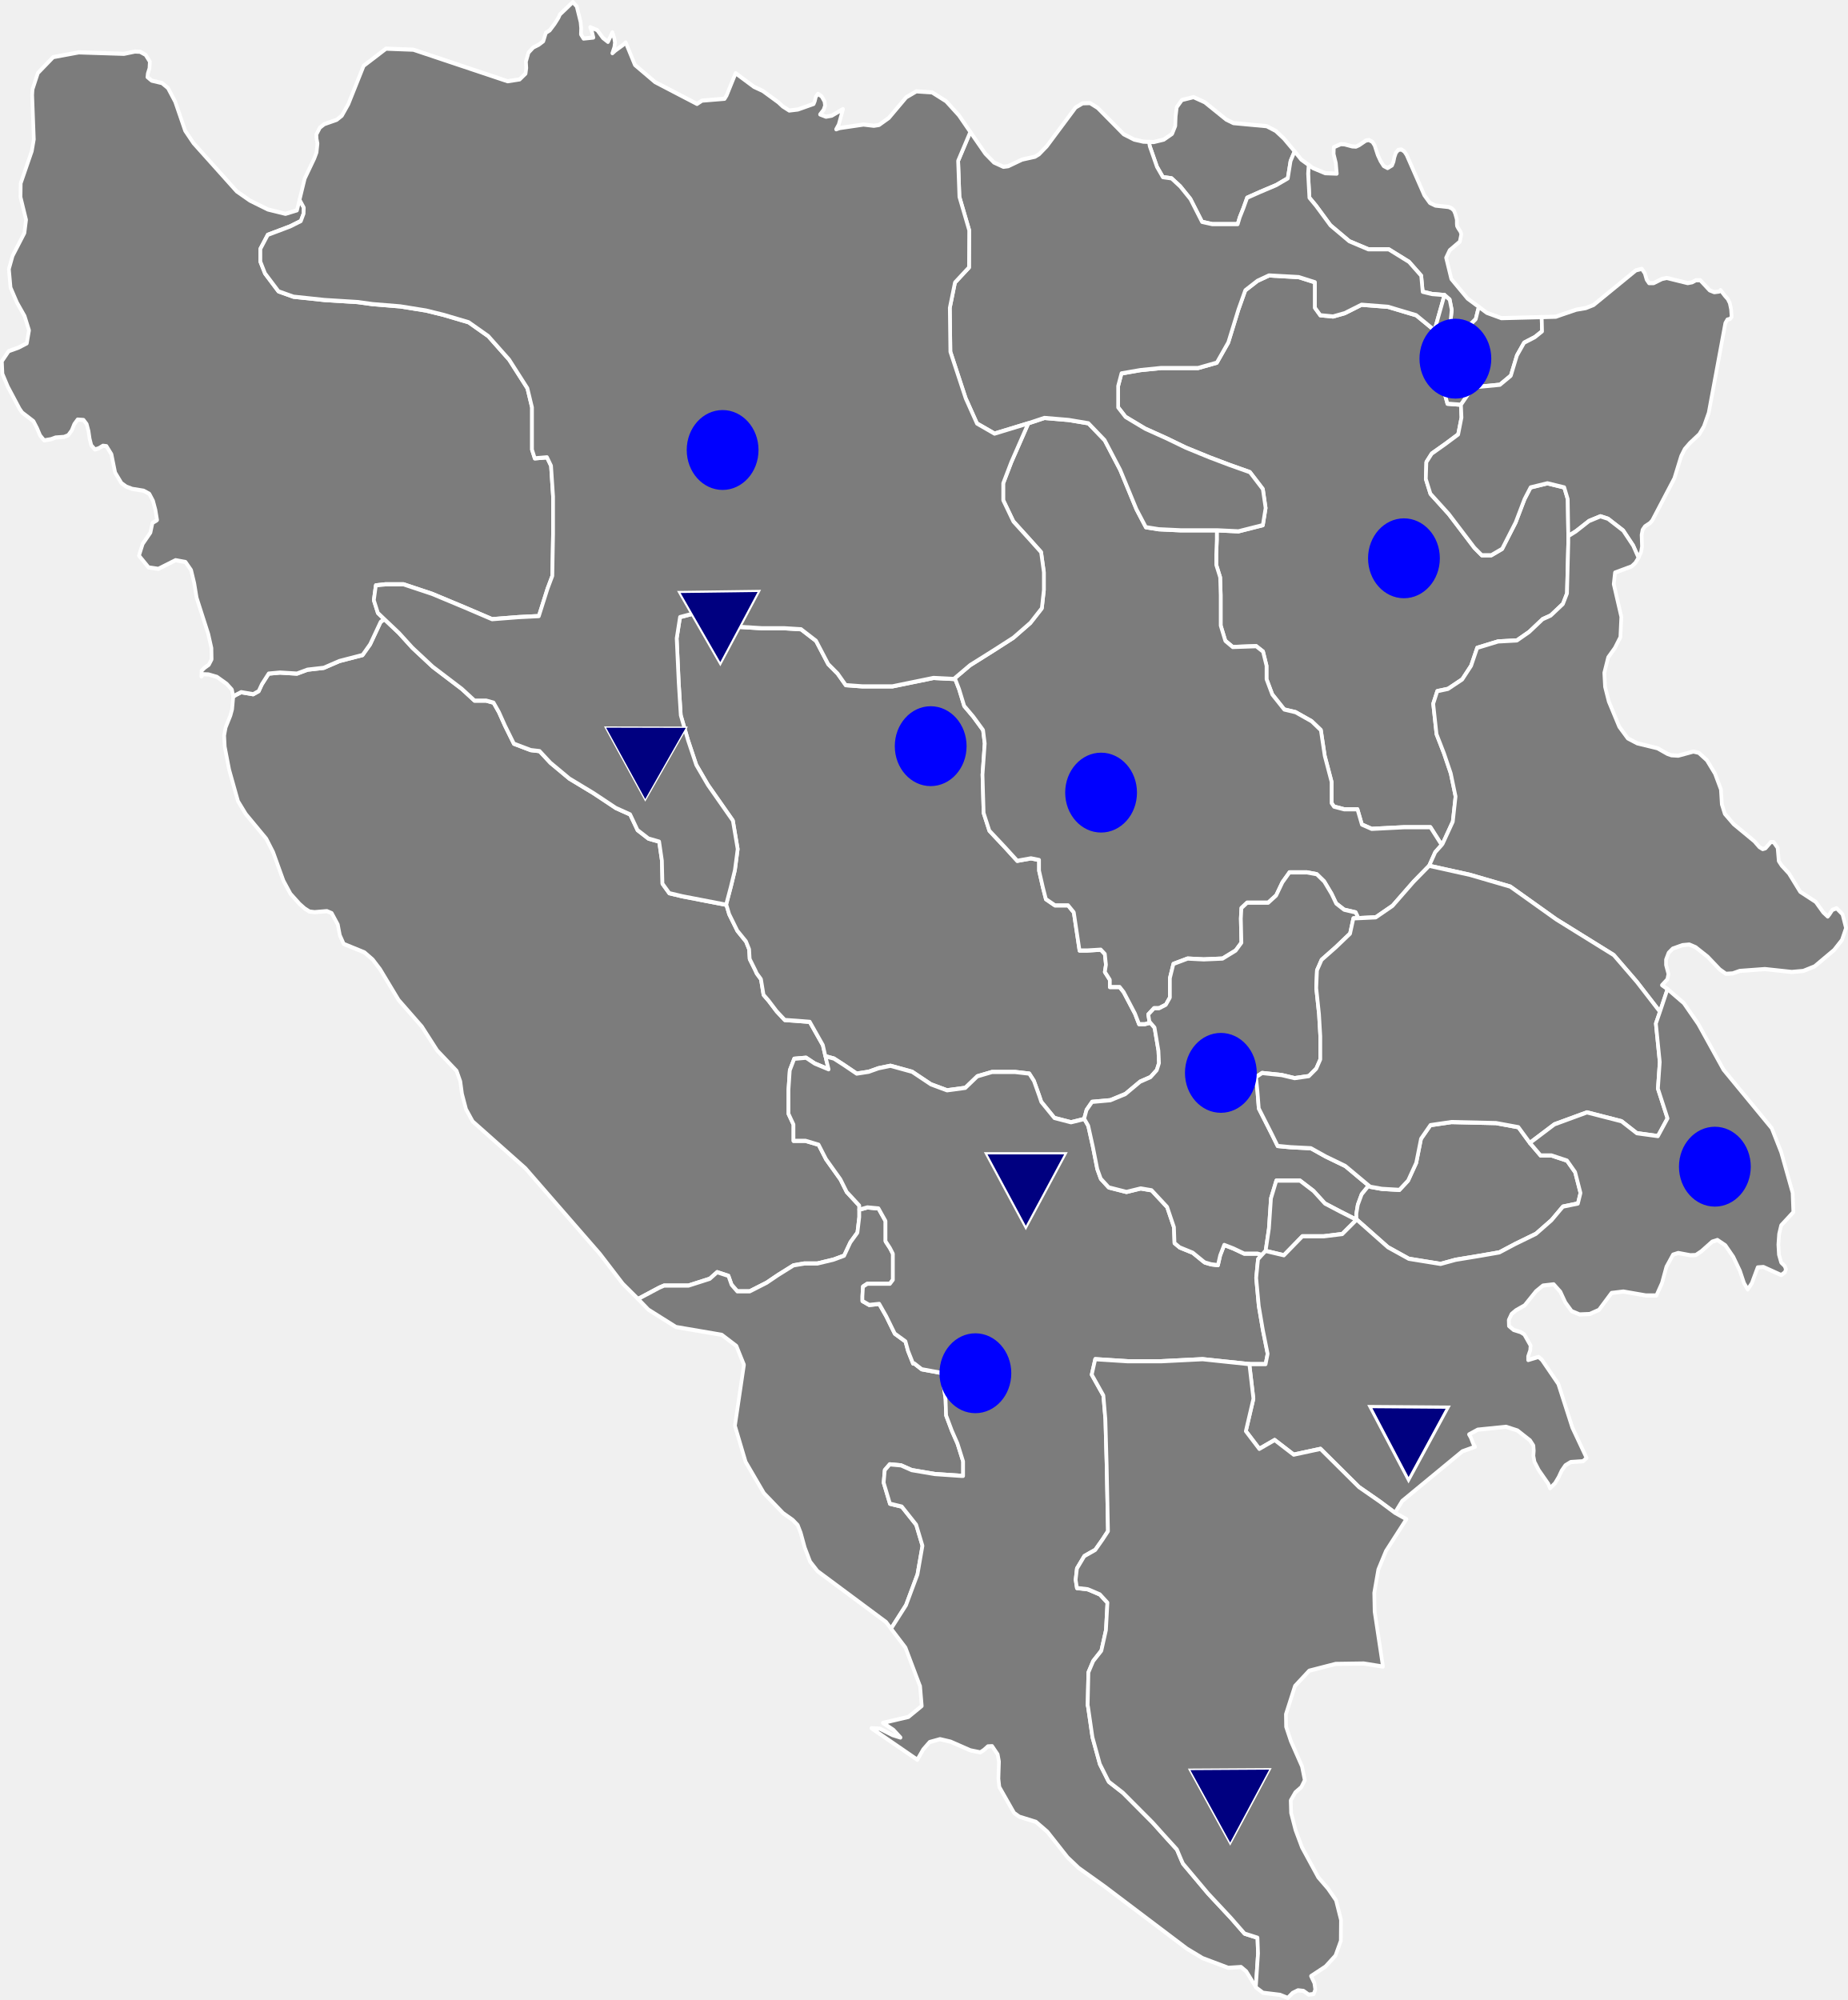
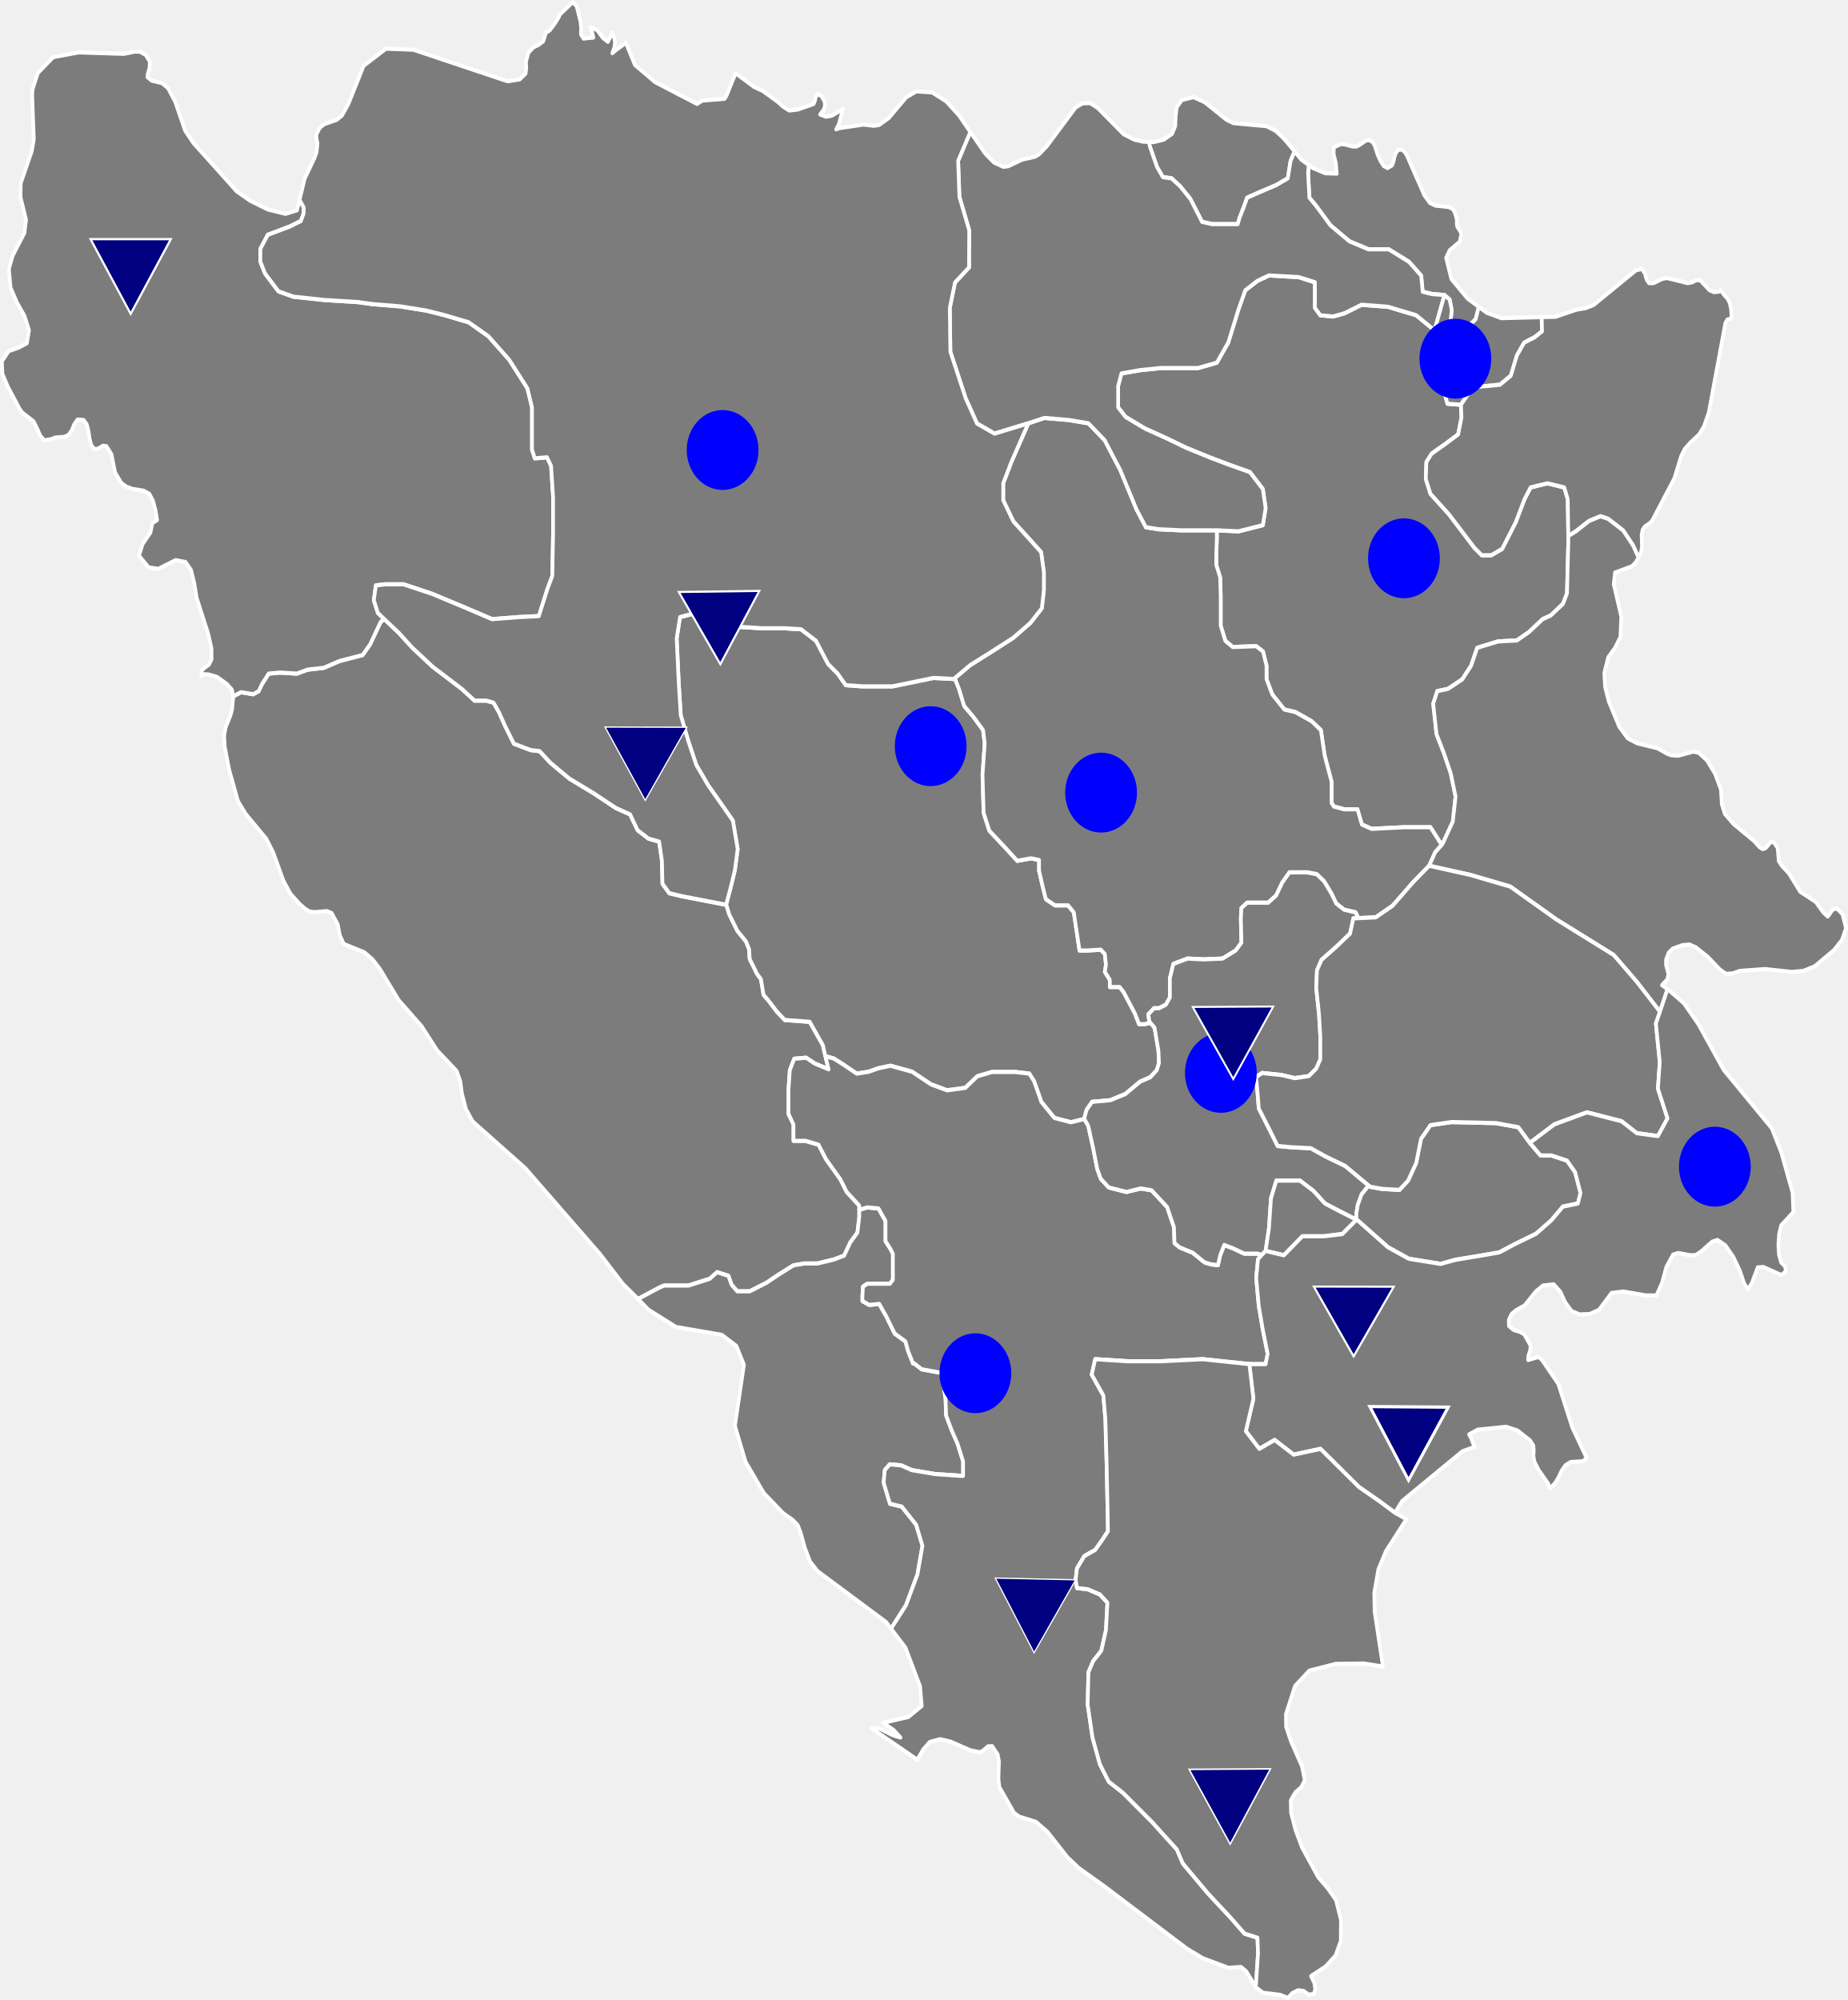
<svg xmlns="http://www.w3.org/2000/svg" width="208.005mm" height="225.129mm" viewBox="0 0 208.005 225.129" version="1.1" id="svg8">
  <defs id="defs2" />
  <g transform="translate(-1.340201,-50.0315)" id="layer1">
    <g style="fill:#7c7c7c;stroke:#ffffff;stroke-width:2;stroke-linecap:round;stroke-linejoin:round" id="g60" transform="matrix(0.208005,0,0,0.2320917,1.340201,50.03149)">
      <path name="West Bosnia" id="Zapadni_Bosna" d="m 393,438.6 1.6,4.8 4.4,8 4.7,5.2 1.7,3.8 0.3,4.7 3.1,5.6 0.7,1.4 2.3,2.8 1.4,7.6 2.7,2.8 4.4,5.2 4.4,4.2 6.4,0.4 7.1,0.5 7.1,11.3 1.4,5.5 h 0.1 l 0.2,1.1 1.4,5.1 -7.5,-2.8 -4.7,-2.8 -6.4,0.5 -2.4,5.6 -0.7,9.4 v 11.7 l 2.7,5.2 v 7.9 h 6.5 l 7.1,1.9 4,7 7.8,9.8 3.4,6.1 3,2.9 3.8,3.7 v 2 3.6 l -1,7.5 -3.8,4.7 -3.4,6.5 -5.7,1.9 -8.8,1.9 h -7.1 l -5.8,0.9 -8.4,4.7 -6.1,3.7 -9.2,4.2 H 399 l -3.1,-3.2 -1.7,-4.3 -6.1,-1.8 -4,3.2 -11.5,3.3 h -13.2 l -2.6,1 -11.5,5.5 -8.2,-7.3 -12.4,-14.5 -40.4,-41.6 -28.5,-22.7 -3.6,-5.9 -2.2,-7.5 -0.9,-6 -2,-5.1 -10.5,-9.9 -8.3,-11.6 -12.6,-12.9 -10,-14.9 -4,-4.7 -4.5,-3.5 -11.2,-4.1 -2.1,-4.2 -1.1,-5.2 -3.3,-5.5 -2.6,-1 -6.7,0.5 -2.7,-0.3 -2.5,-1.4 -2.9,-2.3 -4.9,-4.9 -3.8,-6.3 -5.6,-13.9 -3.7,-6.5 -11.1,-12 -4.2,-6.2 -4.8,-15.3 -2.4,-11.2 -0.3,-5.4 0.8,-3.9 2.6,-5.8 0.9,-3 0.6,-6 v -0.2 l 1.5,-0.8 2.8,-1.3 6.5,1 3,-1.5 1.7,-3.3 3.7,-5.2 6.1,-0.5 9.2,0.5 5.7,-1.9 8.8,-0.9 8.5,-3.3 12.5,-2.9 4.1,-5.2 5.7,-10.9 2,-1.3 7.9,6.7 7.3,7.2 11,9.2 15.7,10.7 6.9,5.7 h 6.3 l 4,1 2.9,4.6 3.3,6.6 4.8,8.7 9.1,3.1 4.8,0.5 5.8,5.6 10.3,7.7 13.1,7.1 12.1,7.2 7.7,3.1 4,7.6 5.9,4.1 5.8,1.5 1.5,9.2 0.3,11.2 3.7,4.6 7,1.5 23.7,4.1 z">
        </path>
      <path name="Una-Sana" id="Una-Sana" d="m 162.1,96.9 2.3,3.8 -0.1,2.9 -1.5,3.6 -5.8,2.6 -12.1,4.1 -4,6.8 v 6.2 l 2.5,5.7 7.3,8.7 8.1,2.6 16.8,1.6 17.9,1 8.1,1 15,1.1 13.9,2 9.5,2.1 13.6,3.6 10.6,6.7 11.3,11.4 9.9,13.9 2.5,9.3 v 20.5 l 1.5,4.2 6.6,-0.5 2.2,4.1 1.1,14.9 v 18 l -0.4,20.5 -2.6,6.2 -4.7,13.3 -11,0.5 -14.3,1 -14.6,-5.6 -17.9,-6.7 -15.4,-4.6 h -9.9 l -5.1,0.5 -1.1,7.2 2.2,6.2 3.5,3 -2,1.3 -5.7,10.9 -4.1,5.2 -12.5,2.9 -8.5,3.3 -8.8,0.9 -5.7,1.9 -9.2,-0.5 -6.1,0.5 -3.7,5.2 -1.7,3.3 -3,1.5 -6.5,-1 -2.8,1.3 -1.5,0.8 -0.7,-3.3 -2.8,-2.8 -5.3,-3.4 -4.6,-1.2 -2.9,-0.1 -0.9,1.1 0.1,-2.8 1.7,-1.5 2.2,-1.4 1.5,-2.6 -0.1,-5.5 -1.7,-6.8 -6.3,-17.6 -1.3,-7.1 -1.7,-6.3 -3,-3.9 -5.4,-0.9 -9.3,4.2 -5.3,-0.7 -5.2,-5.7 2,-5.7 4.2,-5.5 1.1,-4.7 2.1,-1.1 0.4,-0.3 -0.9,-4.9 -1.3,-4.4 -2,-3.4 -3.1,-1.5 -6.2,-0.9 -3.2,-1.1 -2.6,-1.7 -3.4,-5.1 -2,-8.9 -2.7,-3.9 -1.9,-0.2 -2.2,1.2 -2.1,0.6 -2,-2 -0.9,-3.2 -0.6,-3.7 -1,-3.4 -1.7,-2 -3.2,-0.2 -1.8,2.2 -1.4,3.1 -1.9,2.3 -2.2,0.8 -4.6,0.3 -2.4,0.8 -3.8,0.6 -2.2,-2.4 -1.7,-3.6 -1.9,-3.3 -6.1,-4.2 -1.4,-1.8 -6.4,-10.8 -2.9,-6.2 -0.3,-6.1 3.7,-4.9 5.3,-1.7 4.5,-2.1 1.2,-6.3 -2.4,-6.9 -4.1,-6.5 -3.5,-7.3 -0.9,-9 2,-6.4 6.4,-11.1 0.9,-6.4 -3,-11 0.1,-6.7 6,-15.6 1.1,-5.7 -0.9,-21.5 0.2,-2.8 2.9,-7.9 8.3,-7.7 13.8,-2.3 24.5,0.7 5.9,-1.1 2.8,0.1 3,1.5 2.3,3.3 -0.2,3.2 -0.9,2.6 -0.2,1.7 2.3,1.7 5.6,1.2 3.2,2.4 3.9,6.6 5.4,14.1 4.5,6 23.4,23.4 7.2,4.5 9.7,4.3 9.5,2.1 6.2,-1.7 z">
        </path>
      <path name="Central Bosnia" id="Stredni_Bosna" d="m 516.7,328.9 2.3,5.3 2.8,8.2 4.9,5.2 5.3,6.5 0.9,6.5 -1.2,15.1 0.6,18.6 3.1,8.6 8.6,8.2 6.5,6.4 7.4,-1.2 4.4,0.8 v 5.2 l 2.1,8.2 1.6,5.6 4.9,3 h 7.1 l 3.1,3.4 1.3,7.8 1.8,10.7 h 4.1 l 7.4,-0.4 2.2,2.1 0.6,5.2 -0.6,3.5 2.7,3.8 v 3.5 h 5.3 l 2.2,2.5 6.1,10.4 2.2,5.1 h 3.1 l 3,-0.7 2.3,2.4 2.1,11.2 0.3,6 -1.2,3.4 -3.4,3.4 -5.6,2.2 -8,6 -8.1,3 -9.9,0.8 -3,3.9 -1.3,4.3 0.1,0.1 -7.2,1.6 -9,-2.1 -7.1,-7.8 -1.2,-3.2 -2.8,-7 -2.5,-3.5 -7.7,-0.8 h -12.4 l -8,2.1 -6.5,5.6 -9.9,1.2 -8.7,-2.9 -10.2,-6.1 -11.7,-2.9 -6.5,1.2 -5.3,1.7 -6.5,0.9 -7.1,-4.3 -5.2,-3 -4.5,-1.1 v 0.1 h -0.1 l -1.4,-5.5 -7.1,-11.3 -7.1,-0.5 -6.4,-0.4 -4.4,-4.2 -4.4,-5.2 -2.7,-2.8 -1.4,-7.6 -2.3,-2.8 -0.7,-1.4 -3.1,-5.6 -0.3,-4.7 -1.7,-3.8 -4.7,-5.2 -4.4,-8 -1.6,-4.8 2.5,-8.5 2.2,-8.1 1.5,-10.2 -2.6,-13.8 -13.5,-17.3 -6.3,-9.7 -4.4,-11.8 -4,-12.3 -1.1,-15.8 -1.1,-21.5 1.8,-10.3 6.3,-1.5 13.1,0.5 3.3,3.1 7,2.5 14.6,0.8 h 12.1 l 9.1,0.5 8.1,5.6 6.6,11.3 5.1,4.6 4.4,5.6 9.1,0.6 h 16.1 l 22.3,-4.1 11,0.5 z">
        </path>
      <path name="West Herzegovina" id="Zapadni_Hercegovina" d="m 482.2,789.9 -2.7,-3.2 -37.1,-24.7 -4,-4.6 -2.9,-6.8 -2.2,-7.2 -1.6,-3.7 -2.7,-2.5 -5.2,-3.3 -10.4,-9.7 -9.9,-15.2 -5.8,-17.5 4.9,-29.6 -4.1,-9.1 -7.9,-5.4 -24.8,-3.8 -14.9,-8.4 -5.6,-5.2 11.5,-5.5 2.6,-1 h 13.2 l 11.5,-3.3 4,-3.2 6.1,1.8 1.7,4.3 3.1,3.2 h 6.7 l 9.2,-4.2 6.1,-3.7 8.4,-4.7 5.8,-0.9 h 7.1 l 8.8,-1.9 5.7,-1.9 3.4,-6.5 3.8,-4.7 1,-7.5 v -3.6 l 4.4,-1.1 6,0.5 1.8,2.9 2,3.2 v 9.8 l 2.4,3.3 1.6,2.8 v 12.6 l -1.6,1.9 h -12.2 l -2.4,1.4 -0.3,4.7 v 2.3 l 3.7,1.9 5.4,-0.5 3.8,6 4.6,8.4 5.8,3.8 1.4,4.6 2.7,6.1 h 0.7 l 4,2.8 10.9,1.8 1,6.1 1,6.5 0.3,8 3.1,7.4 3,6.1 0.4,1.1 2.7,7.7 v 7 h -0.8 l -14.5,-0.9 -12.5,-1.9 -5.8,-2.3 -6.1,-0.5 -2.7,2.8 -0.6,6.1 3.4,10.2 6.4,1.4 7.8,8.8 3.4,10.2 -2.7,13.9 -6.2,14.9 z">
        </path>
      <path name="Herzegovina-Neretva" id="Hercegovina-Neretva" d="m 586.8,542.7 2.1,3.3 2.5,10.1 0.4,1.8 2,9.1 1.9,4.7 4.3,4.2 9.6,2.2 7.7,-1.7 5.9,0.9 8.3,8 0.1,0.1 3.7,9.8 0.3,7.7 2.8,2.1 7.1,2.6 5.6,4.1 0.9,0.6 3.4,0.9 3.7,0.4 1.2,-4.7 2.2,-5.1 4.9,1.7 5.9,2.5 h 7.1 l 2.5,0.6 -2.1,2.1 -1,9.1 1.4,13.6 2.2,11.6 2.6,11.6 -1.1,5 h -8.8 l -25.3,-2.4 -22.3,1 h -18.3 l -17.5,-1 -1.9,7.5 6.3,10.1 1.1,11.6 0.7,22.6 0.7,31.6 -2.9,4 -4,5.1 -5.9,3 -4,6 -0.7,5.5 0.7,4 5.8,0.6 1.4,0.5 5.2,2 4.1,4 -0.8,13.3 -2.5,10 -4.4,5 -2.6,5.5 -0.4,16 0.2,0.7 2.4,14.8 4,13 4.5,8 0.4,0.6 7.6,5.3 16.1,14.5 5.8,5.8 7.3,7.2 2.2,4.7 1.1,2.2 13.6,14.5 12.4,11.9 7.3,7.5 7,2 0.3,7.6 -1.2,16.3 -5.2,-7.6 -2.8,-2.1 -6.9,0.4 -13.9,-4.7 -8.5,-4.6 -44.6,-30.2 -13.9,-8.9 -6,-5.1 -11,-12.5 -6.2,-4.8 -9,-2.5 -2.8,-1.8 -8,-12.6 -0.5,-4 0.3,-8.4 -0.7,-3.4 -3,-4 -2.3,0.1 -2.1,1.7 -2,1.2 -5.4,-1 -10.7,-4.2 -5.7,-1.2 -5.6,1.4 -3.5,3.6 -3.2,5 -0.1,-0.1 -24.7,-15.2 4.5,0.2 6.9,3.1 4.3,1.2 -3.8,-3.7 -5.7,-3.4 13.8,-2.9 7.2,-5.3 -0.9,-9.7 -0.1,-0.1 -7.8,-18.5 -7.8,-9.2 8.1,-11.4 6.2,-14.9 2.7,-13.9 -3.4,-10.2 -7.8,-8.8 -6.4,-1.4 -3.4,-10.2 0.6,-6.1 2.7,-2.8 6.1,0.5 5.8,2.3 12.5,1.9 14.5,0.9 h 0.8 v -7 l -2.7,-7.7 -0.4,-1.1 -3,-6.1 -3.1,-7.4 -0.3,-8 -1,-6.5 -1,-6.1 -10.9,-1.8 -4,-2.8 h -0.7 l -2.7,-6.1 -1.4,-4.6 -5.8,-3.8 -4.6,-8.4 -3.8,-6 -5.4,0.5 -3.7,-1.9 v -2.3 l 0.3,-4.7 2.4,-1.4 h 12.2 l 1.6,-1.9 v -12.6 l -1.6,-2.8 -2.4,-3.3 v -9.8 l -2,-3.2 -1.8,-2.9 -6,-0.5 -4.4,1.1 v -2 l -3.8,-3.7 -3,-2.9 -3.4,-6.1 -7.8,-9.8 -4,-7 -7.1,-1.9 h -6.5 v -7.9 l -2.7,-5.2 v -11.7 l 0.7,-9.4 2.4,-5.6 6.4,-0.5 4.7,2.8 7.5,2.8 -1.4,-5.1 -0.2,-1.1 v -0.1 l 4.5,1.1 5.2,3 7.1,4.3 6.5,-0.9 5.3,-1.7 6.5,-1.2 11.7,2.9 10.2,6.1 8.7,2.9 9.9,-1.2 6.5,-5.6 8,-2.1 h 12.4 l 7.7,0.8 2.5,3.5 2.8,7 1.2,3.2 7.1,7.8 9,2.1 z">
        </path>
      <path name="Tuzla" id="Tuzla" d="m 776.3,160.2 3.7,14.9 1.4,14.5 1.9,6.2 7.3,0.5 0.3,6.2 -1.8,8.2 -6.9,4.6 -7.4,4.7 -2.9,4.1 -0.3,8.2 2.5,7.2 9.9,9.8 13.9,16.4 4,3.6 h 5.1 l 5.9,-3.1 7.3,-12.8 4.8,-11.3 3.3,-5.7 9.1,-2 9.1,2 1.9,5.7 0.3,17.9 v 3.1 l -0.7,24.7 -2.2,5.1 -6.6,5.6 -4.4,1.8 -7.3,6.2 -6.6,4.1 -10.2,0.5 -11.3,3.1 -3.3,8.7 -4.8,6.6 -7.7,4.6 -5.8,1.1 -2.2,6.1 1.8,14.8 4,9.2 3.7,9.8 2.6,11.2 -1.5,12.2 -5.5,10.7 -0.5,0.6 -6.1,-8.6 h -14.2 l -17.6,0.8 -5.3,-2.1 -2.4,-7.4 h -7.2 l -5.5,-1.3 -1.3,-1.7 v -10.3 l -3.7,-12.6 -2.1,-12.5 -5,-4.3 -8.7,-4.4 -6.1,-1.3 -6.5,-7.3 -3.1,-7.4 v -6.5 l -1.9,-6.9 -3.7,-2.6 -12.7,0.4 -4,-3 -2.5,-7.4 v -14.7 l -0.3,-8.7 -2.1,-6 v -5.2 l 0.3,-7 v -4.6 l 11.7,0.5 13.2,-3 1.5,-8.3 -1.5,-9.2 -7,-8.2 -11.3,-3.6 -10.6,-3.6 -12.8,-4.7 -10.6,-4.6 -11.4,-4.6 -10.6,-5.7 -4,-4.6 v -10.4 l 1.8,-6.1 10.3,-1.6 11,-1 h 20.1 l 10.2,-2.6 6.2,-9.8 5.5,-16 3.7,-9.3 6.6,-4.6 6.2,-2.6 16.1,0.8 8.8,2.5 v 12.4 l 2.9,3.6 6.9,0.6 6.3,-1.6 9.1,-4.1 14.3,1 15.3,4.1 z">
        </path>
      <path name="Zenica-Doboj" id="Zenica-Doboj" d="m 658.5,257.2 v 4.6 l -0.3,7 v 5.2 l 2.1,6 0.3,8.7 v 14.7 l 2.5,7.4 4,3 12.7,-0.4 3.7,2.6 1.9,6.9 v 6.5 l 3.1,7.4 6.5,7.3 6.1,1.3 8.7,4.4 5,4.3 2.1,12.5 3.7,12.6 v 10.3 l 1.3,1.7 5.5,1.3 h 7.2 l 2.4,7.4 5.3,2.1 17.6,-0.8 h 14.2 l 6.1,8.6 -3.5,3.5 -3.3,6.6 -8.4,7.7 -11.4,11.7 -9.1,5.6 -9.4,0.4 -1.5,-2.8 -6.2,-1.3 -4.3,-3 -2.5,-4.7 -4,-6 -4,-3.5 -5.3,-0.9 h -9.5 l -1,1.3 -2.8,3.5 -3.4,6.4 -4.3,3.5 h -11.4 l -3.1,2.6 -0.3,5.1 0.3,11.7 -3.1,3.8 -7.1,3.9 -10.2,0.4 -8.7,-0.4 -7.7,2.6 -1.9,6.9 v 9.4 l -2.2,3.5 -3.7,1.7 h -2.7 l -3.1,3 0.6,3.4 0.5,0.6 -3,0.7 h -3.1 l -2.2,-5.1 -6.1,-10.4 -2.2,-2.5 h -5.3 v -3.5 l -2.7,-3.8 0.6,-3.5 -0.6,-5.2 -2.2,-2.1 -7.4,0.4 h -4.1 l -1.8,-10.7 -1.3,-7.8 -3.1,-3.4 h -7.1 l -4.9,-3 -1.6,-5.6 -2.1,-8.2 v -5.2 l -4.4,-0.8 -7.4,1.2 -6.5,-6.4 -8.6,-8.2 -3.1,-8.6 -0.6,-18.6 1.2,-15.1 -0.9,-6.5 -5.3,-6.5 -4.9,-5.2 -2.8,-8.2 -2.3,-5.3 8.3,-6.3 12.8,-7.2 10.6,-6.1 9.2,-7.2 6.2,-7.1 1.1,-8.8 v -8.7 l -1.5,-9.7 -6.2,-6.2 -8.8,-8.7 -5.5,-10.3 v -8.2 l 4.4,-10.3 9.2,-18.8 8.7,-2.6 13.2,1 10.6,1.6 8.8,8.2 8.4,14.4 8.8,19.1 5.1,8.7 7,1 11.7,0.5 z">
        </path>
      <path name="Sarajevo" id="Sarajevo" d="m 735.1,445.3 -2.7,0.1 -1.8,7.4 -7.7,6.6 -7.7,6.1 -2.5,5.1 -0.4,8.6 1.5,12.7 0.7,10.7 v 11.2 l -2.2,4.5 -4,3.6 -7.7,1 -7,-1.5 -10.6,-1 -3.3,2 0.8,7.1 0.7,8.1 6.9,12.2 3.3,6 7,0.6 11,0.5 8,4 10.6,4.6 12.7,9.5 -3.8,4.2 -2.1,5.1 -0.8,4.3 0.1,3 -8.6,-3.9 -8.5,-4 -6.2,-6.1 -7.3,-5 h -12.8 l -2.9,8.6 -1.1,14.6 -1.8,10.9 -2,1.9 -2.5,-0.6 h -7.1 l -5.9,-2.5 -4.9,-1.7 -2.2,5.1 -1.2,4.7 -3.7,-0.4 -3.4,-0.9 -0.9,-0.6 -5.6,-4.1 -7.1,-2.6 -2.8,-2.1 -0.3,-7.7 -3.7,-9.8 -0.1,-0.1 -8.3,-8 -5.9,-0.9 -7.7,1.7 -9.6,-2.2 -4.3,-4.2 -1.9,-4.7 -2,-9.1 -0.4,-1.8 -2.5,-10.1 -2.1,-3.3 -0.1,-0.1 1.3,-4.3 3,-3.9 9.9,-0.8 8.1,-3 8,-6 5.6,-2.2 3.4,-3.4 1.2,-3.4 -0.3,-6 -2.1,-11.2 -2.3,-2.4 -0.5,-0.6 -0.6,-3.4 3.1,-3 h 2.7 l 3.7,-1.7 2.2,-3.5 v -9.4 l 1.9,-6.9 7.7,-2.6 8.7,0.4 10.2,-0.4 7.1,-3.9 3.1,-3.8 -0.3,-11.7 0.3,-5.1 3.1,-2.6 h 11.4 l 4.3,-3.5 3.4,-6.4 2.8,-3.5 1,-1.3 h 9.5 l 5.3,0.9 4,3.5 4,6 2.5,4.7 4.3,3 6.2,1.3 z">
        </path>
      <path name="Bosnian Podrinje" id="Bosenske_podrinje" d="m 827.9,554.3 5.8,6.1 h 5.9 l 8.4,2.5 4.4,5.6 2.9,10.1 -1.4,5.1 -8.1,1.5 -6.2,6.6 -8.4,6.6 -11.4,5 -8.4,4 -10.2,1.6 -13.5,2 -8.1,2 -17.2,-2.5 -11.3,-5.6 -16.5,-13.1 -0.5,-0.2 -0.1,-3 0.8,-4.3 2.1,-5.1 3.8,-4.2 0.9,0.6 6.2,1 9.5,0.5 4.7,-4.5 4.4,-8.6 2.6,-11.7 5.1,-6.6 11.4,-1.5 24.1,0.5 12.1,2 z">
        </path>
      <path name="Posavina" id="Posavina" d="m 800.4,148.9 -0.5,1.2 -1.3,4.7 -7.5,6.6 h -6.3 v -3.9 l 0.8,-7.2 -1.1,-5 -2.8,-2.2 -6.7,-0.5 -5.1,-1.1 -0.8,-7.8 -6.6,-6.7 -11,-6.1 h -11 l -10.3,-3.9 -10.2,-7.7 -7.8,-9.5 -3.6,-3.9 -0.7,-11.7 0.3,-4.2 2.3,1.5 6.7,2.5 6.2,0.2 -0.5,-5.1 -1.2,-4.4 0.1,-3.3 3.8,-1.5 2,0.1 4.2,1 2,0.1 1.7,-0.7 3.6,-2.2 1.7,-0.3 1.9,0.9 1.2,1.7 1.7,4.7 1.5,2.9 1.7,2.4 2.1,1 2.4,-1.3 0.8,-1.8 0.5,-2.2 0.8,-2.1 1.3,-1.4 1.7,-0.2 1.6,1 1.2,1.6 9.6,19.6 3,3.7 3,1.3 7.2,0.7 1.7,0.7 1.1,1 0.7,1.5 0.7,2.2 0.2,0.8 v 1.9 l 0.1,1.1 0.6,1 1.3,1.8 0.4,1.2 -0.8,3.6 -5.5,4.2 -1.9,3.6 2.8,10.3 8.8,9.5 z m -99.8,-75.5 -2.2,4.7 -1.5,8.4 -6.3,3.3 -8.7,3.3 -7,2.8 -2,5 -2,4.5 -1.1,3.3 H 656 l -5.5,-1.1 -6.3,-11.1 -5.5,-6.1 -4.7,-3.9 -4.7,-0.6 -3.2,-5 -3.9,-10 -0.4,-2.1 2.5,0.1 5.5,-1.2 4.5,-2.8 1.7,-3.8 0.2,-4.6 0.6,-4.5 2.8,-3.5 6.3,-1.4 6.1,2.5 11.6,8.4 3.9,1.7 18,1.5 4.9,2.3 4.4,3.7 z">
        </path>
      <path name="Doboj" id="Doboj" d="m 621.8,68.8 0.4,2.1 3.9,10 3.2,5 4.7,0.6 4.7,3.9 5.5,6.1 6.3,11.1 5.5,1.1 h 13.8 l 1.1,-3.3 2,-4.5 2,-5 7,-2.8 8.7,-3.3 6.3,-3.3 1.5,-8.4 2.2,-4.7 3.6,4 4,2.6 -0.3,4.2 0.7,11.7 3.6,3.9 7.8,9.5 10.2,7.7 10.3,3.9 h 11 l 11,6.1 6.6,6.7 0.8,7.8 5.1,1.1 6.7,0.5 -5.4,17.1 -9.9,-7.3 -15.3,-4.1 -14.3,-1 -9.1,4.1 -6.3,1.6 -6.9,-0.6 -2.9,-3.6 v -12.4 l -8.8,-2.5 -16.1,-0.8 -6.2,2.6 -6.6,4.6 -3.7,9.3 -5.5,16 -6.2,9.8 -10.2,2.6 h -20.1 l -11,1 -10.3,1.6 -1.8,6.1 v 10.4 l 4,4.6 10.6,5.7 11.4,4.6 10.6,4.6 12.8,4.7 10.6,3.6 11.3,3.6 7,8.2 1.5,9.2 -1.5,8.3 -13.2,3 -11.7,-0.5 h -19.7 l -11.7,-0.5 -7,-1 -5.1,-8.7 -8.8,-19.1 -8.4,-14.4 -8.8,-8.2 -10.6,-1.6 -13.2,-1 -8.7,2.6 -18.3,5 -9.5,-4.9 -6.1,-12.2 -8.3,-22.6 -0.3,-21.3 2.8,-12.3 7.6,-7.3 0.1,-18 -5.3,-16.2 -0.7,-17.5 6.6,-14 8.1,10.5 4.7,4.3 5.1,2.1 2.6,-0.3 7.5,-3.2 7,-1.4 2.2,-1.2 4.2,-3.9 15.6,-18.8 3.8,-2 4,-0.1 4.1,2.3 14.1,12.8 5.7,2.6 4.9,1 z">
        </path>
      <path name="Banja Luka" id="Banja_Luka" d="m 525.1,64 -6.6,14 0.7,17.5 5.3,16.2 -0.1,18 -7.6,7.3 -2.8,12.3 0.3,21.3 8.3,22.6 6.1,12.2 9.5,4.9 18.3,-5 -9.2,18.8 -4.4,10.3 v 8.2 l 5.5,10.3 8.8,8.7 6.2,6.2 1.5,9.7 v 8.7 l -1.1,8.8 -6.2,7.1 -9.2,7.2 -10.6,6.1 -12.8,7.2 -8.3,6.3 -0.5,0.4 -11,-0.5 -22.3,4.1 h -16.1 l -9.1,-0.6 -4.4,-5.6 -5.1,-4.6 -6.6,-11.3 -8.1,-5.6 -9.1,-0.5 h -12.1 l -14.6,-0.8 -7,-2.5 -3.3,-3.1 -13.1,-0.5 -6.3,1.5 -1.8,10.3 1.1,21.5 1.1,15.8 4,12.3 4.4,11.8 6.3,9.7 13.5,17.3 2.6,13.8 -1.5,10.2 -2.2,8.1 -2.5,8.5 -0.1,0.2 -23.7,-4.1 -7,-1.5 -3.7,-4.6 -0.3,-11.2 -1.5,-9.2 -5.8,-1.5 -5.9,-4.1 -4,-7.6 -7.7,-3.1 -12.1,-7.2 -13.1,-7.1 -10.3,-7.7 -5.8,-5.6 -4.8,-0.5 -9.1,-3.1 -4.8,-8.7 -3.3,-6.6 -2.9,-4.6 -4,-1 h -6.3 l -6.9,-5.7 -15.7,-10.7 -11,-9.2 -7.3,-7.2 -7.9,-6.7 -3.5,-3 -2.2,-6.2 1.1,-7.2 5.1,-0.5 h 9.9 l 15.4,4.6 17.9,6.7 14.6,5.6 14.3,-1 11,-0.5 4.7,-13.3 2.6,-6.2 0.4,-20.5 v -18 l -1.1,-14.9 -2.2,-4.1 -6.6,0.5 -1.5,-4.2 v -20.5 l -2.5,-9.3 -9.9,-13.9 -11.3,-11.4 -10.6,-6.7 -13.6,-3.6 -9.5,-2.1 -13.9,-2 -15,-1.1 -8.1,-1 -17.9,-1 -16.8,-1.6 -8.1,-2.6 -7.3,-8.7 -2.5,-5.7 v -6.2 l 4,-6.8 12.1,-4.1 5.8,-2.6 1.5,-3.6 0.1,-2.9 -2.3,-3.8 2.8,-10.3 5.2,-9.8 1.2,-2.9 0.5,-4.3 -0.5,-2.3 -0.1,-2.1 1.9,-3.3 2.4,-1.7 6.7,-2.1 2.8,-2 3.5,-5.6 8.3,-18.6 12.1,-8.3 14.8,0.5 51,15.3 6.5,-0.9 3.2,-2.8 0.4,-2.7 -0.2,-3.1 1.4,-4.4 2.6,-2.5 2.9,-1.3 2.5,-1.7 1.4,-4.1 2.1,-1.2 2.6,-3.1 2.1,-3 0.8,-1.6 7,-6 2.1,2.1 2.1,7.6 0.3,2.9 -0.1,3.1 1.4,2 5.3,-0.5 -0.7,-2.6 -1,-2.4 3.8,1.4 3.1,3.8 2.7,1.9 2.4,-4.6 1,2.8 0.4,2.1 -0.3,2.2 -1.1,3 1.6,-1.3 4,-2.6 1.6,-1.3 5,10.9 10.9,8.3 22.7,10.6 2.7,-1.6 12.2,-0.9 1.1,-1.6 4.9,-10.8 9.9,6.6 4.8,2 8.4,5.5 2.4,2 3.5,2 4.7,-0.5 8.5,-2.7 0.6,-1.3 0.6,-2.2 1.2,-1.4 2,1.3 1.5,2.4 0.3,2 -0.8,2.1 -1.9,2.2 3.2,1.1 3.1,-0.5 6.1,-3.2 -2.3,7.5 -1.4,2.3 1.9,-0.6 12.9,-1.7 5.6,0.6 2.8,-0.4 5.3,-3.4 9.4,-10 5.5,-2.9 8.5,0.5 7.6,4.3 6.9,6.8 z">
        </path>
      <path name="Brčko Distrikt" id="Brcko_distrikt" d="m 800.4,148.9 4.2,2.8 7.9,2.6 21.8,-0.5 0.2,6.9 -3.9,2.8 -5.8,2.7 -3.9,6.2 -3.3,9.8 -5.9,4.4 -12.8,1.1 -3.9,2.8 -4.4,5.8 -7.3,-0.5 -1.9,-6.2 -1.4,-14.5 -3.7,-14.9 5.4,-17.1 2.8,2.2 1.1,5 -0.8,7.2 v 3.9 h 6.3 l 7.5,-6.6 1.3,-4.7 z">
        </path>
      <path name="Bijeljina" id="Bijeljina" d="m 886.7,270.5 -2.9,-5.9 -5.4,-7.3 -8.2,-5.7 -4.1,-1.2 -6.2,2.3 -7.1,5 -4.1,2.3 -0.3,-17.9 -1.9,-5.7 -9.1,-2 -9.1,2 -3.3,5.7 -4.8,11.3 -7.3,12.8 -5.9,3.1 h -5.1 l -4,-3.6 -13.9,-16.4 -9.9,-9.8 -2.5,-7.2 0.3,-8.2 2.9,-4.1 7.4,-4.7 6.9,-4.6 1.8,-8.2 -0.3,-6.2 4.4,-5.8 3.9,-2.8 12.8,-1.1 5.9,-4.4 3.3,-9.8 3.9,-6.2 5.8,-2.7 3.9,-2.8 -0.2,-6.9 7.7,-0.2 2.8,-0.9 8.2,-2.5 5.2,-0.8 4.2,-1.5 22.9,-16.8 3.2,-0.7 1.6,2.1 1,3.1 1.3,1.7 h 2.5 l 4.5,-2 2.6,-0.5 11.3,2.5 2.4,-0.4 2.1,-1 h 2.3 l 5.1,4.9 2.5,0.9 2.6,-0.3 0.7,-0.4 0.1,-0.3 2.4,2.8 1.5,1.5 1.1,2 0.7,3 0.3,3.7 -0.9,1 -1.4,0.3 -1.1,1.7 -9,43.5 -2.6,6.6 -2.5,3.8 -5.1,4.3 -2.8,2.9 -1.9,3.4 -3.7,10.8 -12,20.5 -1.2,1.2 -2.7,1.6 -1.3,1.7 -0.5,2.4 0.2,5.7 -0.5,2.6 z">
        </path>
      <path name="Vlasenica" id="Vlasenica" d="m 886.7,270.5 -1.7,2.5 -2,1.7 -9,3 -0.7,5.6 4.1,15.9 -0.5,9.8 -3,5.3 -3.6,4.5 -2.1,7.5 0.4,6.8 2,7.1 5.7,12.3 4.6,5.6 5.1,2.4 11,2.4 5.3,2.7 2.2,0.7 3.7,0.2 8.2,-2 2.9,0.6 4.4,3.6 4.4,6.5 3.2,7.7 0.5,7.2 1.6,4.6 4.8,5 11.2,8.3 2.7,2.8 1.8,1 1.5,-0.4 2.9,-3 h 1.5 l 2.2,2.8 0.6,6.4 1.6,2.2 3.9,3.8 6.1,8.9 8.4,4.9 4.1,5.1 2.4,2 0.9,-1 1.6,-2.2 2.3,-0.8 3.2,2.9 1.9,6.7 -2.2,5.8 -4.3,4.9 -10.5,7.9 -6.1,2.2 -6.3,0.5 -14.5,-1.4 -13.6,0.9 -3.8,1.2 -3.7,0.2 -3.3,-2.1 -6.6,-6.2 -6.5,-4.6 -3.4,-1.3 -3.7,0.3 -5.3,1.7 -2.2,2 -1.4,3.3 v 2.6 l 1.3,4.4 -0.6,2.6 -2.9,2.8 3,1.9 -4.1,11 -12.5,-14.5 -12.5,-13 -31.1,-17.3 -24.9,-15.9 -21.8,-5.7 -22.1,-4.4 3.3,-6.6 3.5,-3.5 0.5,-0.6 5.5,-10.7 1.5,-12.2 -2.6,-11.2 -3.7,-9.8 -4,-9.2 -1.8,-14.8 2.2,-6.1 5.8,-1.1 7.7,-4.6 4.8,-6.6 3.3,-8.7 11.3,-3.1 10.2,-0.5 6.6,-4.1 7.3,-6.2 4.4,-1.8 6.6,-5.6 2.2,-5.1 0.7,-24.7 V 260 l 4.1,-2.3 7.1,-5 6.2,-2.3 4.1,1.2 8.2,5.7 5.4,7.3 z">
        </path>
      <path name="Sarajevo-romanija" id="Sarajevo-Romanija" d="m 684.9,606.7 1.8,-10.9 1.1,-14.6 2.9,-8.6 h 12.8 l 7.3,5 6.2,6.1 8.5,4 8.6,3.9 -7.7,6.9 -10,1.1 h -11.6 l -10,9.2 z m 143,-52.4 -6.2,-7.6 -12.1,-2 -24.1,-0.5 -11.4,1.5 -5.1,6.6 -2.6,11.7 -4.4,8.6 -4.7,4.5 -9.5,-0.5 -6.2,-1 -0.9,-0.6 -12.7,-9.5 -10.6,-4.6 -8,-4 -11,-0.5 -7,-0.6 -3.3,-6 -6.9,-12.2 -0.7,-8.1 -0.8,-7.1 3.3,-2 10.6,1 7,1.5 7.7,-1 4,-3.6 2.2,-4.5 v -11.2 l -0.7,-10.7 -1.5,-12.7 0.4,-8.6 2.5,-5.1 7.7,-6.1 7.7,-6.6 1.8,-7.4 2.7,-0.1 9.4,-0.4 9.1,-5.6 11.4,-11.7 8.4,-7.7 22.1,4.4 21.8,5.7 24.9,15.9 31.1,17.3 12.5,13 12.5,14.5 -2.2,5.7 2.1,18.7 -1,12.9 5.2,14.4 -5.2,8.6 -11.4,-1.4 -8.3,-5.8 -18.7,-4.3 -17.6,5.8 z">
        </path>
      <path name="Foča" id="Foca" d="m 754.9,733.7 -8.1,-5.4 -11.4,-7.1 -20.8,-18.5 -14.5,2.8 -10.3,-7.1 -8.3,4.3 -7.3,-8.6 4.1,-15.7 -2.2,-16.8 h 8.8 l 1.1,-5 -2.6,-11.6 -2.2,-11.6 -1.4,-13.6 1,-9.1 2.1,-2.1 2,-1.9 9.9,2.1 10,-9.2 h 11.6 l 10,-1.1 7.7,-6.9 0.5,0.2 16.5,13.1 11.3,5.6 17.2,2.5 8.1,-2 13.5,-2 10.2,-1.6 8.4,-4 11.4,-5 8.4,-6.6 6.2,-6.6 8.1,-1.5 1.4,-5.1 -2.9,-10.1 -4.4,-5.6 -8.4,-2.5 h -5.9 l -5.8,-6.1 13.3,-9 17.6,-5.8 18.7,4.3 8.3,5.8 11.4,1.4 5.2,-8.6 -5.2,-14.4 1,-12.9 -2.1,-18.7 2.2,-5.7 4.1,-11 8.8,6.8 7.8,10.1 13.7,22.2 26.1,28.4 5.1,11.6 6.2,19.7 0.4,9.4 -6.6,6.4 -1.1,4.2 -0.4,5.1 0.3,4.9 1.2,3.8 1.9,1.7 0.7,1.6 -0.6,1.5 -2,1.3 -9.6,-3.9 -3.1,0.2 -3.2,7.7 -2.2,3 -2,-3.1 -2.2,-5.9 -3.6,-6.8 -4.3,-5.6 -4.3,-2.6 -2.8,0.8 -5.9,4.7 -3,1.8 -3,0.1 -6.5,-1.1 -2.8,0.8 -3.6,5.9 -2.4,7.9 -3,6 h -5.7 l -12.2,-1.9 -6.4,0.7 -6.8,8.2 -5,2 -5.5,0.2 -4.3,-1.6 -3.4,-4.2 -2.7,-5.2 -3.6,-3.6 -5.8,0.6 -3.8,2.8 -6.1,6.8 -4.7,2.4 -2.4,1.8 -1.5,2.9 0.1,2.9 2.5,1.9 3.9,1.1 1.9,1.1 3.4,5.4 -0.2,2.3 -1.1,2.9 v 1.8 l 5.6,-1.5 1.8,1.4 8.9,11.7 7.6,21.2 7.7,14.7 -1.9,1.6 -6.7,0.4 -2.9,1.6 -2,2.6 -1.6,3.1 -2,3 -2.7,2.4 -0.9,-2.1 -5.2,-6.7 -2.3,-4 -0.6,-2.9 0.2,-2.5 -0.2,-2.5 -1.8,-2.5 -6.8,-4.8 -6.2,-1.8 -15.3,1.4 -4.7,2.3 0.9,1.4 1.4,3.2 0.9,1.4 -6.8,2.2 -32.6,24.1 z">
        </path>
      <path name="Trebinje" id="Trenbinje" d="m 676.1,661.6 2.2,16.8 -4.1,15.7 7.3,8.6 8.3,-4.3 10.3,7.1 14.5,-2.8 20.8,18.5 11.4,7.1 8.1,5.4 6.2,3.1 -11.1,15.5 -4.1,8.9 -2.2,11.3 0.2,9.1 4.5,26.7 -10.4,-1.5 -15.2,0.2 -14.3,3.3 -7.7,7.4 -4.9,13.7 0.1,6.1 2.6,7 6,12.2 1.5,6.7 -1.9,3.4 -3.2,2.5 -2.5,3.9 0.2,6.1 2.4,8.3 3.5,8.4 8.8,14.5 5.2,5.4 4.4,5.7 2.7,9.6 -0.1,10.1 -2.9,7.2 -5.4,5.3 -7.8,4.6 1.8,3.4 0.5,3.2 -0.9,2.1 -2.7,0.3 -2.8,-1.8 -3,-0.3 -2.9,1.3 -2.6,2.4 -4.2,-1.5 -9.2,-1 -3.7,-2.5 -0.2,-0.3 1.2,-16.3 -0.3,-7.6 -7,-2 -7.3,-7.5 -12.4,-11.9 -13.6,-14.5 -1.1,-2.2 -2.2,-4.7 -7.3,-7.2 -5.8,-5.8 -16.1,-14.5 -7.6,-5.3 -0.4,-0.6 -4.5,-8 -4,-13 -2.4,-14.8 -0.2,-0.7 0.4,-16 2.6,-5.5 4.4,-5 2.5,-10 0.8,-13.3 -4.1,-4 -5.2,-2 -1.4,-0.5 -5.8,-0.6 -0.7,-4 0.7,-5.5 4,-6 5.9,-3 4,-5.1 2.9,-4 -0.7,-31.6 -0.7,-22.6 -1.1,-11.6 -6.3,-10.1 1.9,-7.5 17.5,1 h 18.3 l 22.3,-1 z">
        </path>
      <circle id="0" cy="442.8" cx="295.8" r="0" />
      <circle id="1" cy="442.5" cx="298.5" r="0" />
      <circle id="2" cy="440.8" cx="293" r="0" />
    </g>
    <ellipse ry="4.386" rx="3.931" style="font-variation-settings:normal;opacity:1;vector-effect:none;fill:#0000ff;fill-opacity:1;fill-rule:evenodd;stroke:#0000ff;stroke-width:0.22;stroke-linecap:butt;stroke-linejoin:miter;stroke-miterlimit:4;stroke-dasharray:none;stroke-dashoffset:0;stroke-opacity:1;stop-color:#000000;stop-opacity:1" id="Sarajevo_mesto" cx="138.766" cy="170.798">
      </ellipse>
    <ellipse ry="4.386" rx="3.931" style="fill:#0000ff;stroke:#0000ff;stroke-width:0.22" id="Mostar" cx="111.134" cy="204.61">
      </ellipse>
    <ellipse ry="4.386" rx="3.931" style="fill:#0000ff;stroke:#0000ff;stroke-width:0.22" id="Visegrad" cx="194.373" cy="181.358">
      </ellipse>
    <ellipse ry="4.386" rx="3.931" style="fill:#0000ff;stroke:#0000ff;stroke-width:0.22" id="Travnik" cx="106.103" cy="134.024">
      </ellipse>
    <ellipse ry="4.386" rx="3.931" style="fill:#0000ff;stroke:#0000ff;stroke-width:0.22" id="Banja_Luka_mesto" cx="82.682" cy="100.685">
      </ellipse>
    <ellipse ry="4.386" rx="3.931" style="fill:#0000ff;stroke:#0000ff;stroke-width:0.22" id="Tuzla_mesto" cx="159.375" cy="112.876">
      </ellipse>
    <ellipse ry="4.386" rx="3.931" style="fill:#0000ff;stroke:#0000ff;stroke-width:0.22" id="Zenica" cx="125.283" cy="139.251">
      </ellipse>
    <ellipse ry="4.386" rx="3.931" style="fill:#0000ff;stroke:#0000ff;stroke-width:0.22" id="Brcko" cx="165.165" cy="90.404">
      </ellipse>
    <path style="fill:#000080;fill-rule:evenodd;stroke:#ffffff;stroke-width:0.265" id="kostel" d="m 175.911,253.239 -6.381,-3.687 -6.381,-3.687 6.383,-3.683 6.383,-3.683 -0.002,7.369 z" transform="matrix(0.5395712,0.3272077,-0.3072434,0.5746319,122.7048,54.53339)">
      </path>
    <path style="fill:#000080;fill-rule:evenodd;stroke:#ffffff;stroke-width:0.265" id="hora" d="m 198.437,199.949 -2.457,-2.456 -2.457,-2.456 3.355,-0.9 3.355,-0.9 -0.898,3.356 z" transform="matrix(1.224913,0.3646967,-0.3376379,1.32308,-15.6646,-120.2655)">
      </path>
-     <path style="fill:#000080;stroke:#ffffff;stroke-width:0.265" id="hrad" d="m 140.135,171.318 -2.537,-4.394 -2.537,-4.394 5.074,0 5.074,0 -2.537,4.394 z" transform="matrix(0.8901143,0,0,0.9569073,-7.92485,24.32372)">
+     <path style="fill:#000080;stroke:#ffffff;stroke-width:0.265" id="hrad" d="m 140.135,171.318 -2.537,-4.394 -2.537,-4.394 5.074,0 5.074,0 -2.537,4.394 z" transform="matrix(0.8901143,0,0,0.9569073,-108.6855,-78.57505)">
      </path>
    <path style="fill:#000080;stroke:#ffffff;stroke-width:0.265" id="mlyny" d="m 85.234,121.073 -3.978,-7.86 -3.978,-7.86 8.796,0.485 8.796,0.485 -4.818,7.375 z" transform="matrix(0.5218979,-0.02841009,0.02358406,0.5393904,26.63269,77.23845)">
      </path>
    <path style="fill:#000080;stroke:#ffffff;stroke-width:0.265" id="vodopad" d="m 96.752,99.558 -2.858,-4.431 -2.858,-4.431 5.266,-0.259 5.266,-0.259 -2.408,4.69 z" transform="matrix(0.8591105,0.03255064,-0.02727149,0.8961282,2.016164,32.42853)">
      </path>
+     <path style="fill:#000080;stroke:#ffffff;stroke-width:0.265" id="NP_Sutjeska" d="m 154.486,203.711 -2.646,-4.352 -2.646,-4.352 5.092,-0.116 5.092,-0.116 -2.446,4.468 z" transform="matrix(0.8823411,0.02174762,-0.02190208,0.8886079,21.86347,18.32365)">
+       </path>
+     <path style="fill:#000080;stroke:#ffffff;stroke-width:0.265" id="Bascarsija" d="m 129.679,171.787 -2.898,-4.802 -2.898,-4.802 5.608,-0.108 5.608,-0.108 -2.71,4.911 z" transform="matrix(0.8076549,0.01186859,-0.01231498,0.8380316,37.54289,25.99348)">
+       </path>
+     <path style="fill:#000080;stroke:#ffffff;stroke-width:0.265" id="stecci" d="m 112.54,246.613 -5.672,-7.02 -5.672,-7.02 8.916,-1.402 8.916,-1.402 -3.244,8.422 z" transform="matrix(0.4931999,0.09318167,-0.08780194,0.5234189,83.89006,96.50365)">
+       </path>
  </g>
</svg>
